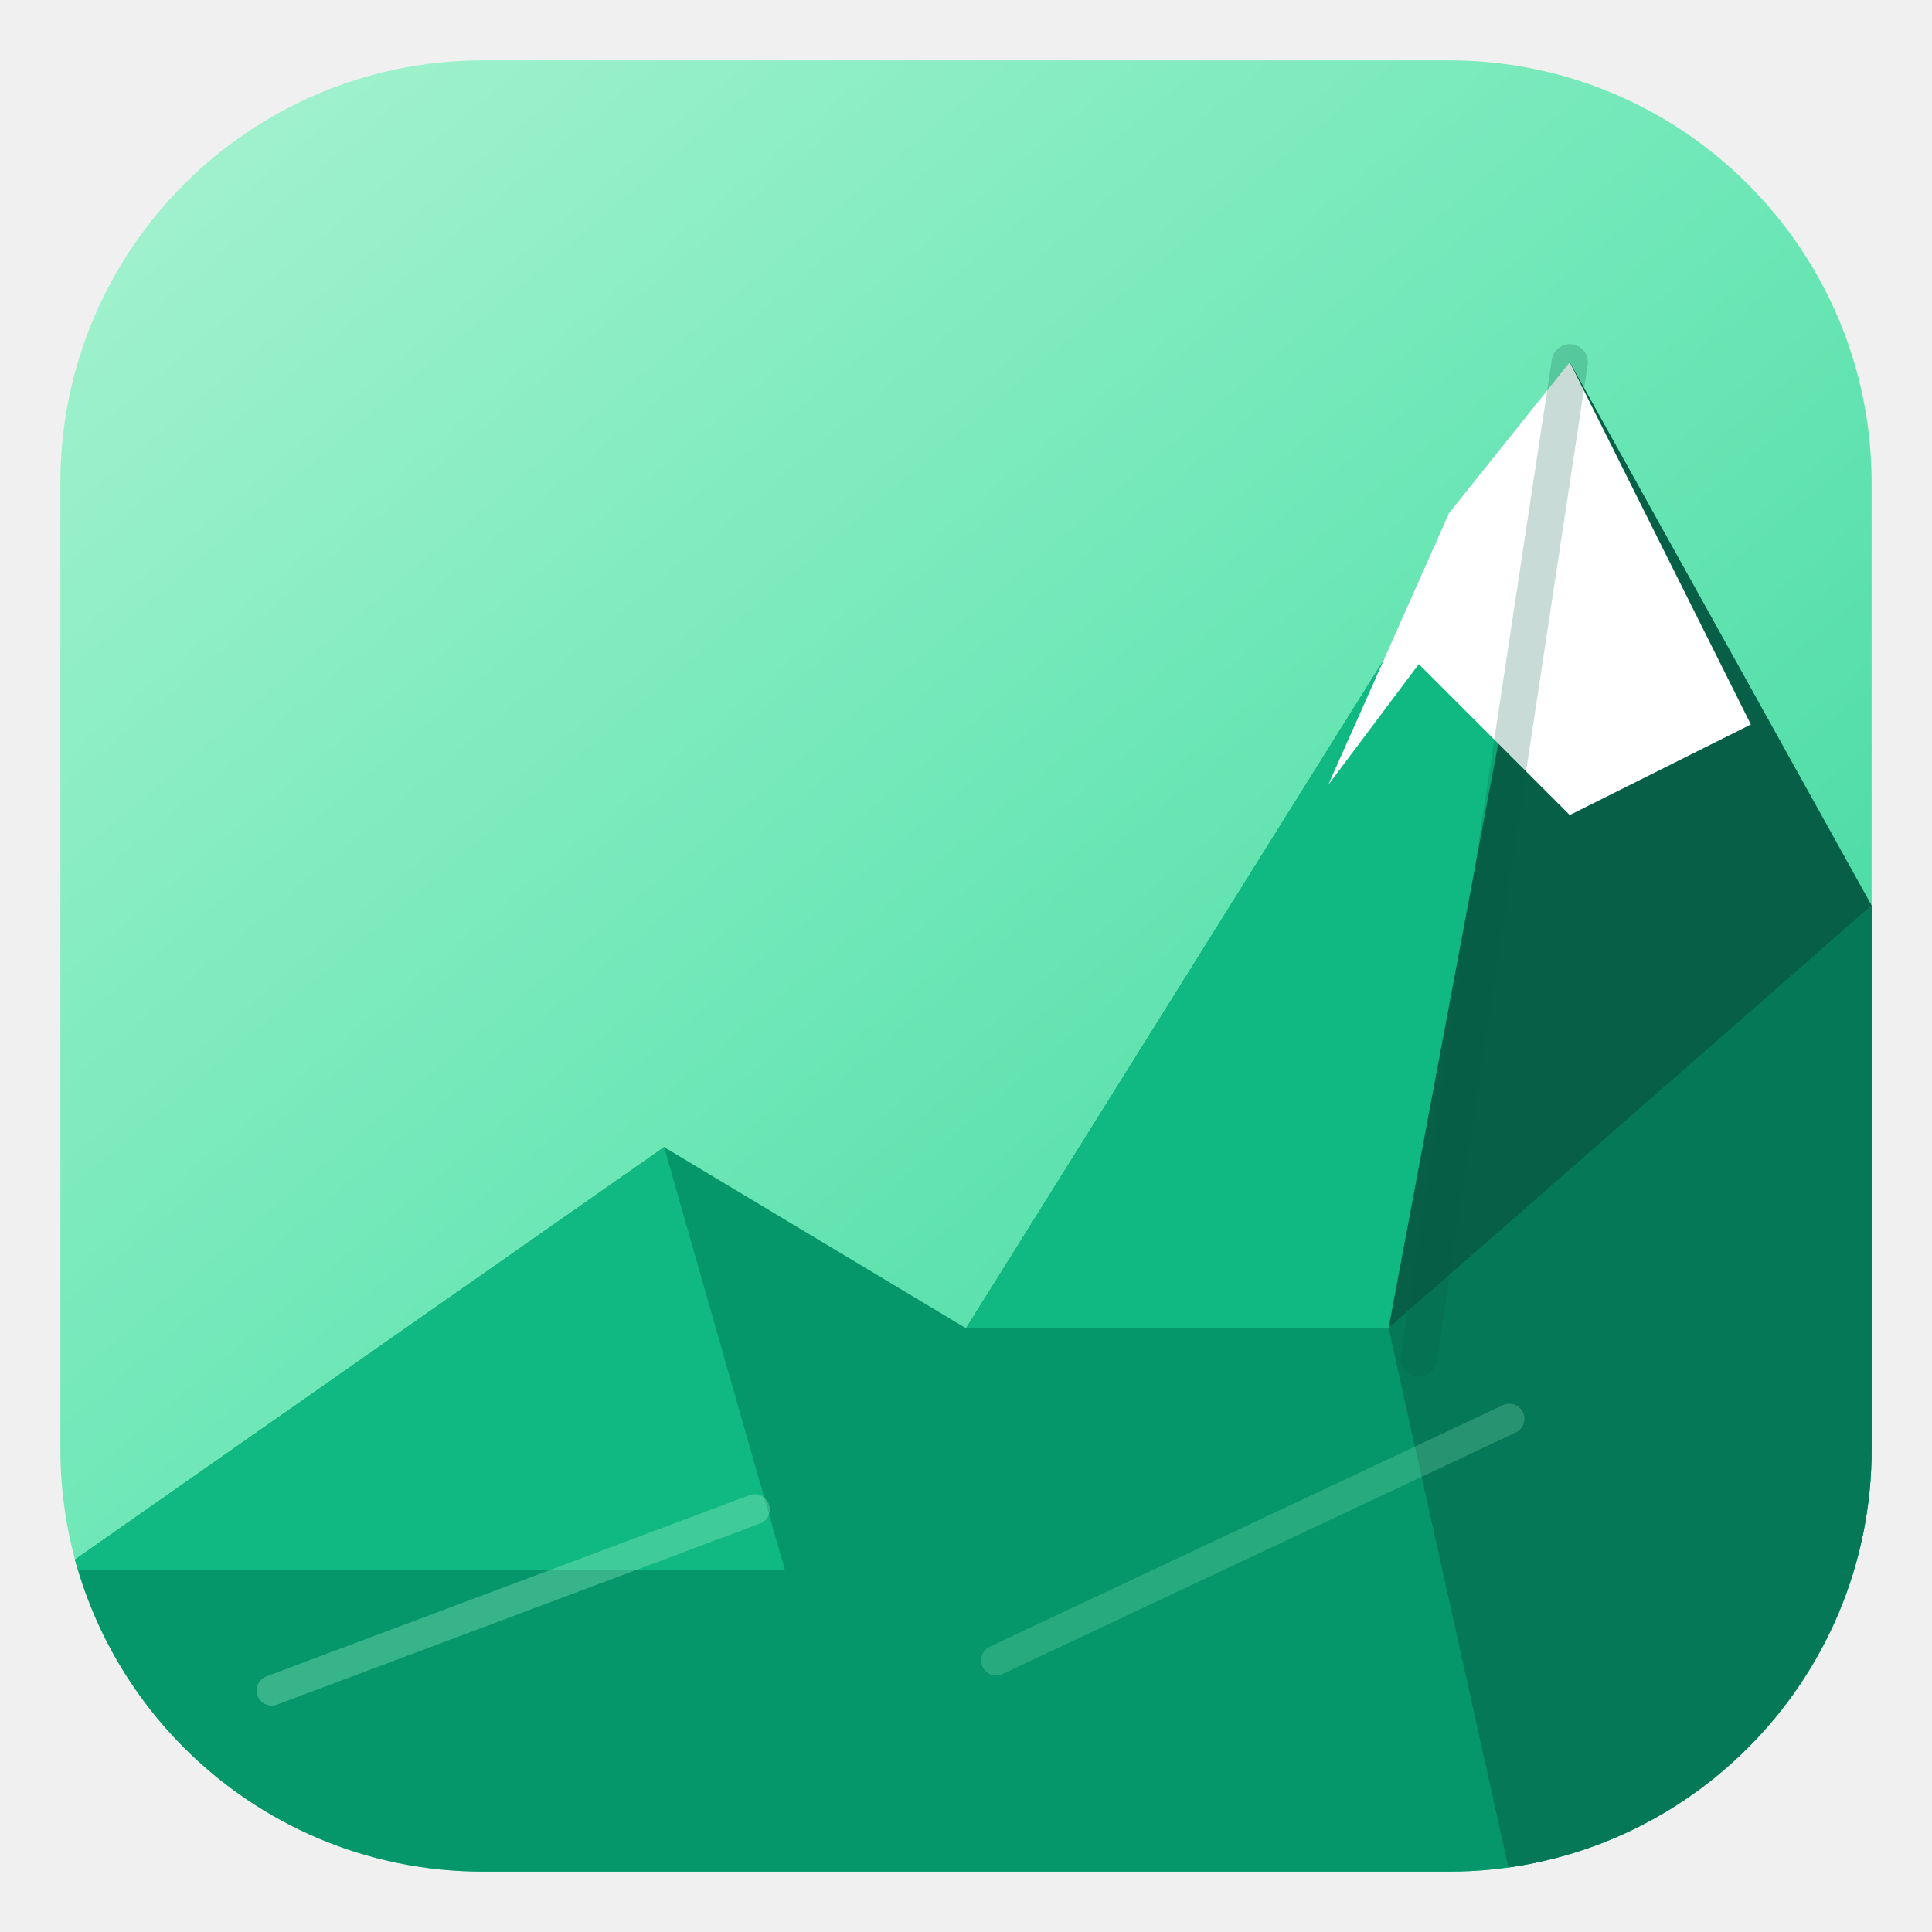
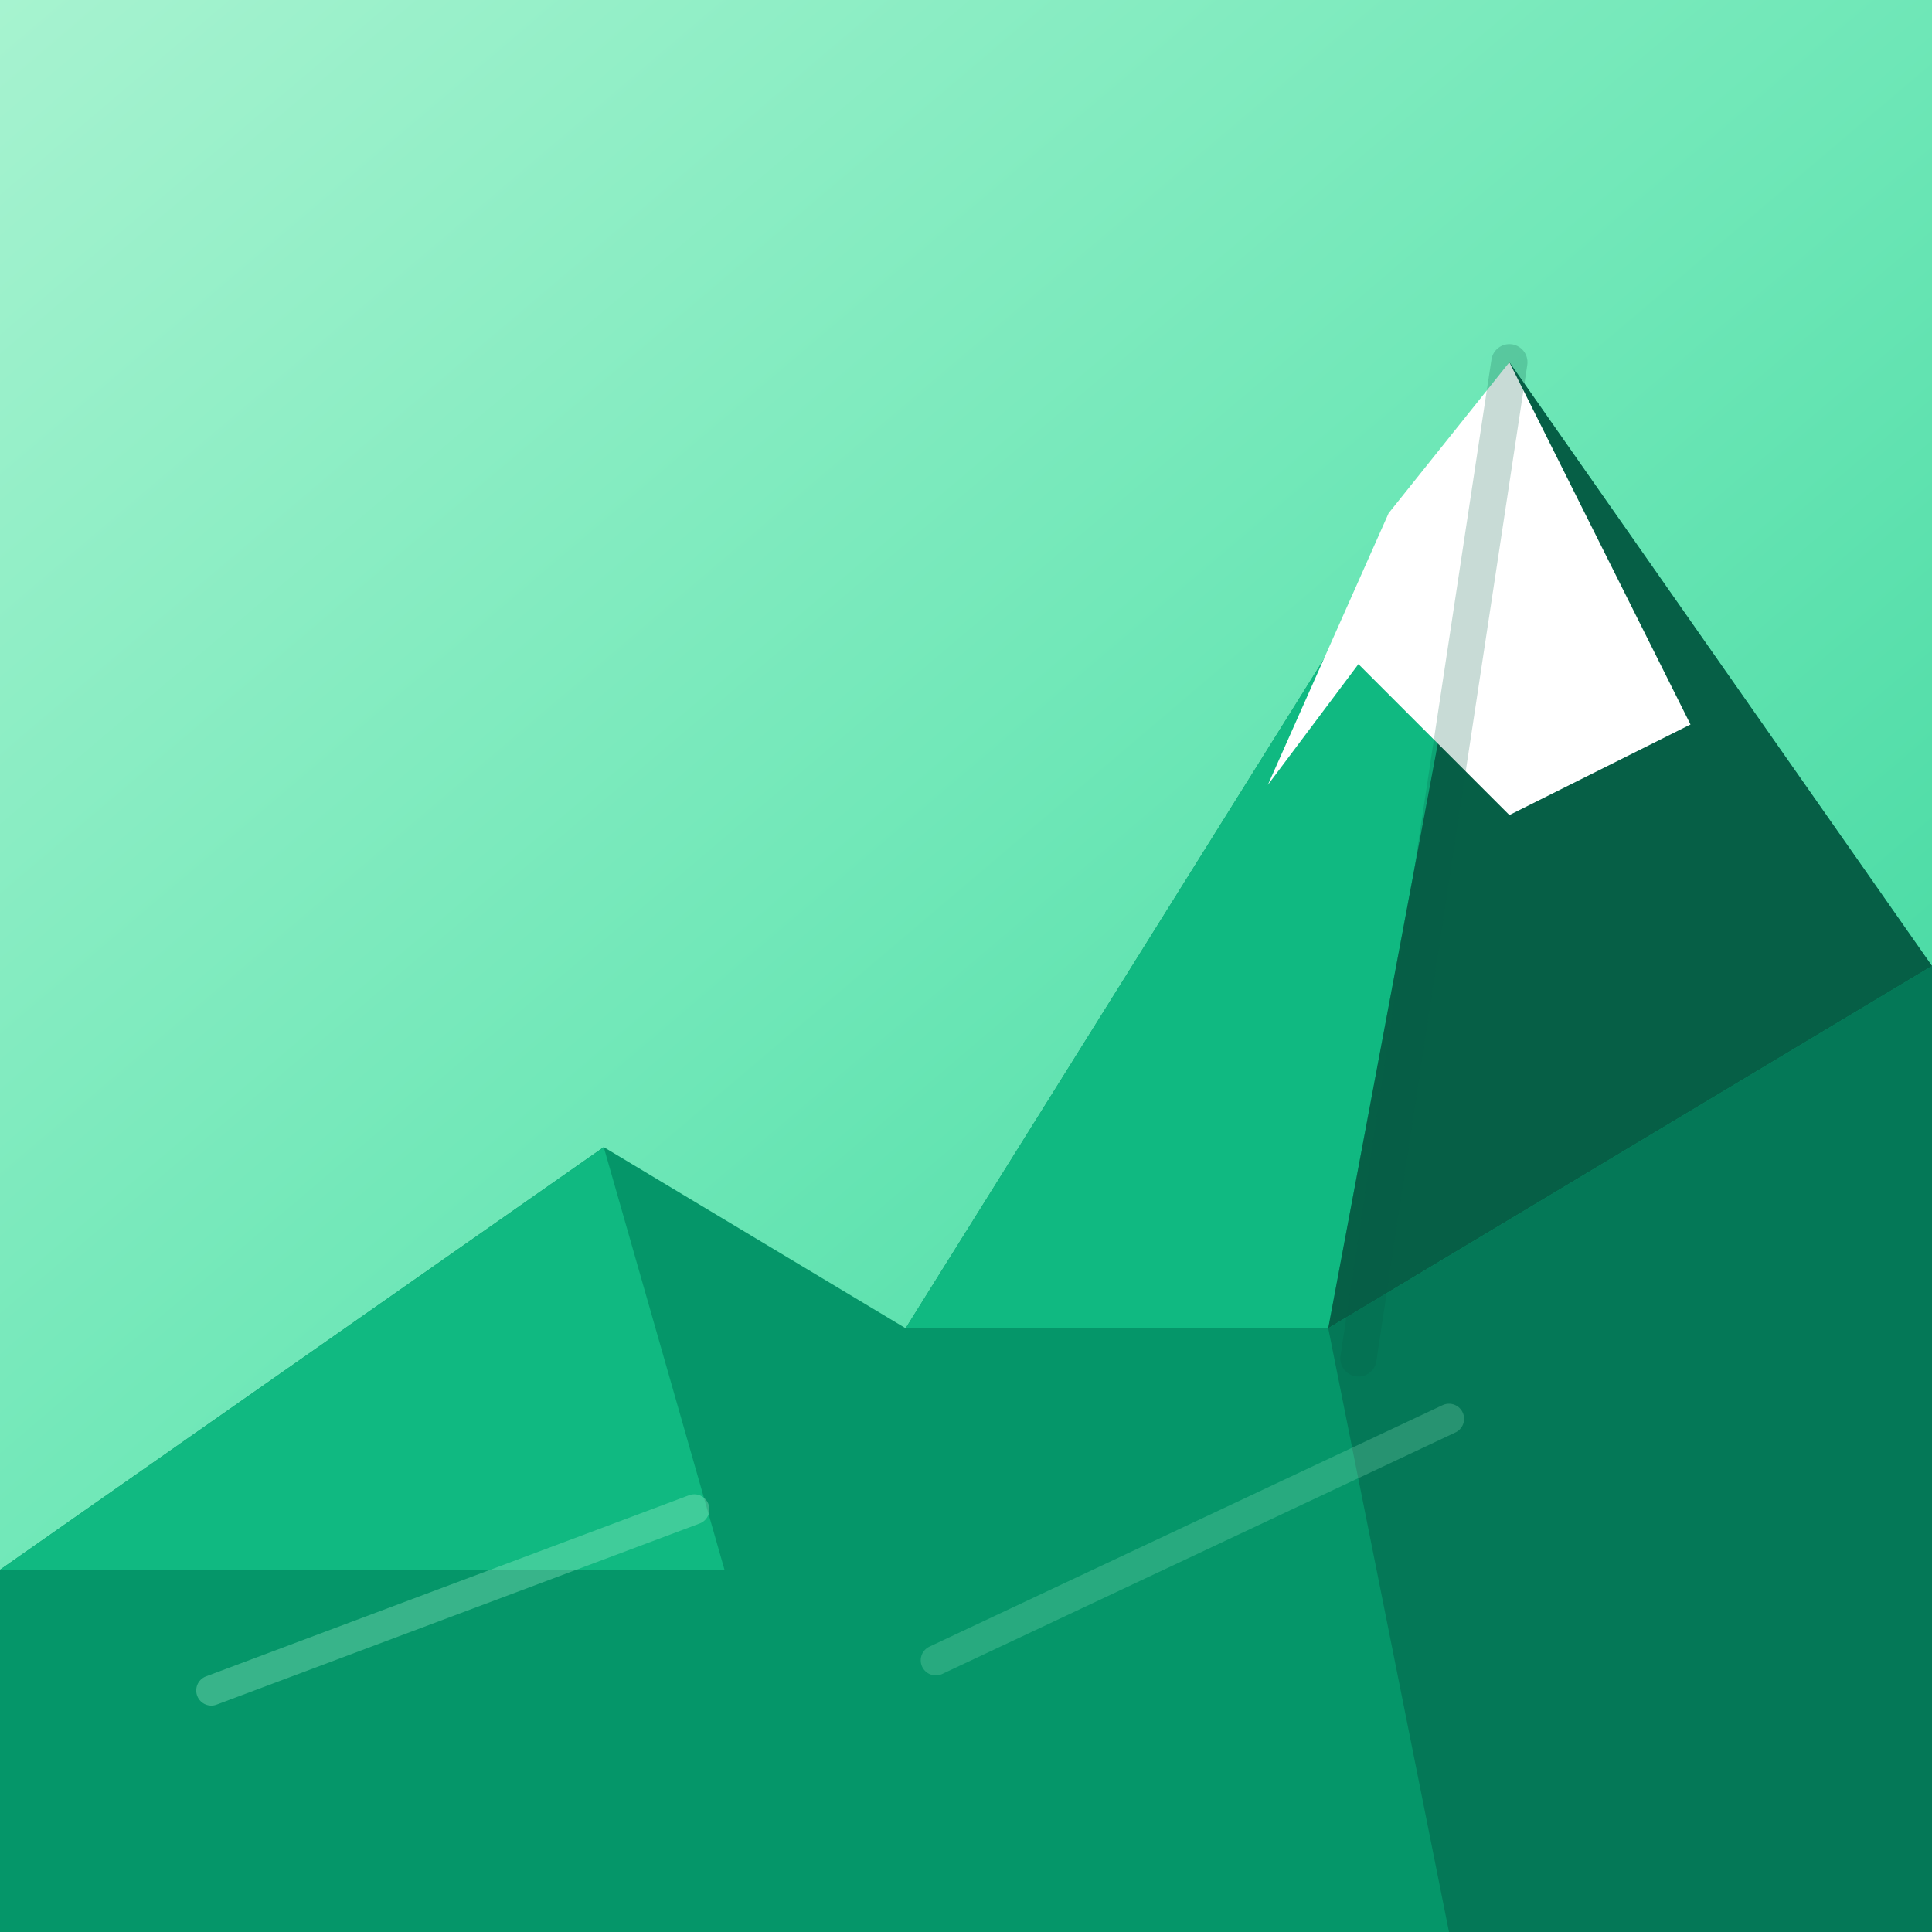
<svg xmlns="http://www.w3.org/2000/svg" viewBox="0 0 64 64" role="img" aria-label="Crest mountain scene">
  <defs>
-     <clipPath id="f">
-       <rect x="2" y="2" width="60" height="60" rx="14" />
-     </clipPath>
    <linearGradient id="sky" x1="0" y1="0" x2="0.85" y2="1">
      <stop offset="0" stop-color="#a7f3d0" />
      <stop offset="0.5" stop-color="#6ee7b7" />
      <stop offset="1" stop-color="#34d399" />
    </linearGradient>
  </defs>
-   <g clip-path="url(#f)">
-     <rect x="2" y="2" width="60" height="60" fill="url(#sky)" />
-     <path d="M2 52 L22 38 L32 44 L52 12 L62 30 L62 62 L2 62 Z" fill="#059669" />
-     <path d="M52 12 L32 44 L46 44 Z" fill="#10b981" />
-     <path d="M2 52 L22 38 L26 52 Z" fill="#10b981" />
-     <path d="M52 12 L46 44 L62 30 Z" fill="#065f46" />
-     <path d="M46 44 L62 30 L62 62 L50 62 Z" fill="#047857" />
-     <path d="M52 12 L58 24 L52 27 L47 22 L44 26 L48 17 Z" fill="#ffffff" />
-     <path d="M52 12 L47 45" fill="none" stroke="#065f46" stroke-opacity="0.22" stroke-width="1.2" stroke-linecap="round" />
-     <path d="M9 56 L25 50" fill="none" stroke="#a7f3d0" stroke-opacity="0.32" stroke-width="1" stroke-linecap="round" />
-     <path d="M33 55 L50 47" fill="none" stroke="#a7f3d0" stroke-opacity="0.22" stroke-width="1" stroke-linecap="round" />
-   </g>
+   <rect width="64" height="64" fill="url(#sky)" />
+   <path d="M0 52 L20 38 L30 44 L50 12 L64 32 L64 64 L0 64 Z" fill="#059669" />
+   <path d="M50 12 L30 44 L44 44 Z" fill="#10b981" />
+   <path d="M0 52 L20 38 L24 52 Z" fill="#10b981" />
+   <path d="M50 12 L44 44 L64 32 Z" fill="#065f46" />
+   <path d="M44 44 L64 32 L64 64 L48 64 Z" fill="#047857" />
+   <path d="M50 12 L56 24 L50 27 L45 22 L42 26 L46 17 Z" fill="#ffffff" />
+   <path d="M50 12 L45 45" fill="none" stroke="#065f46" stroke-opacity="0.22" stroke-width="1.2" stroke-linecap="round" />
+   <path d="M7 56 L23 50" fill="none" stroke="#a7f3d0" stroke-opacity="0.32" stroke-width="1" stroke-linecap="round" />
+   <path d="M31 55 L48 47" fill="none" stroke="#a7f3d0" stroke-opacity="0.22" stroke-width="1" stroke-linecap="round" />
</svg>
